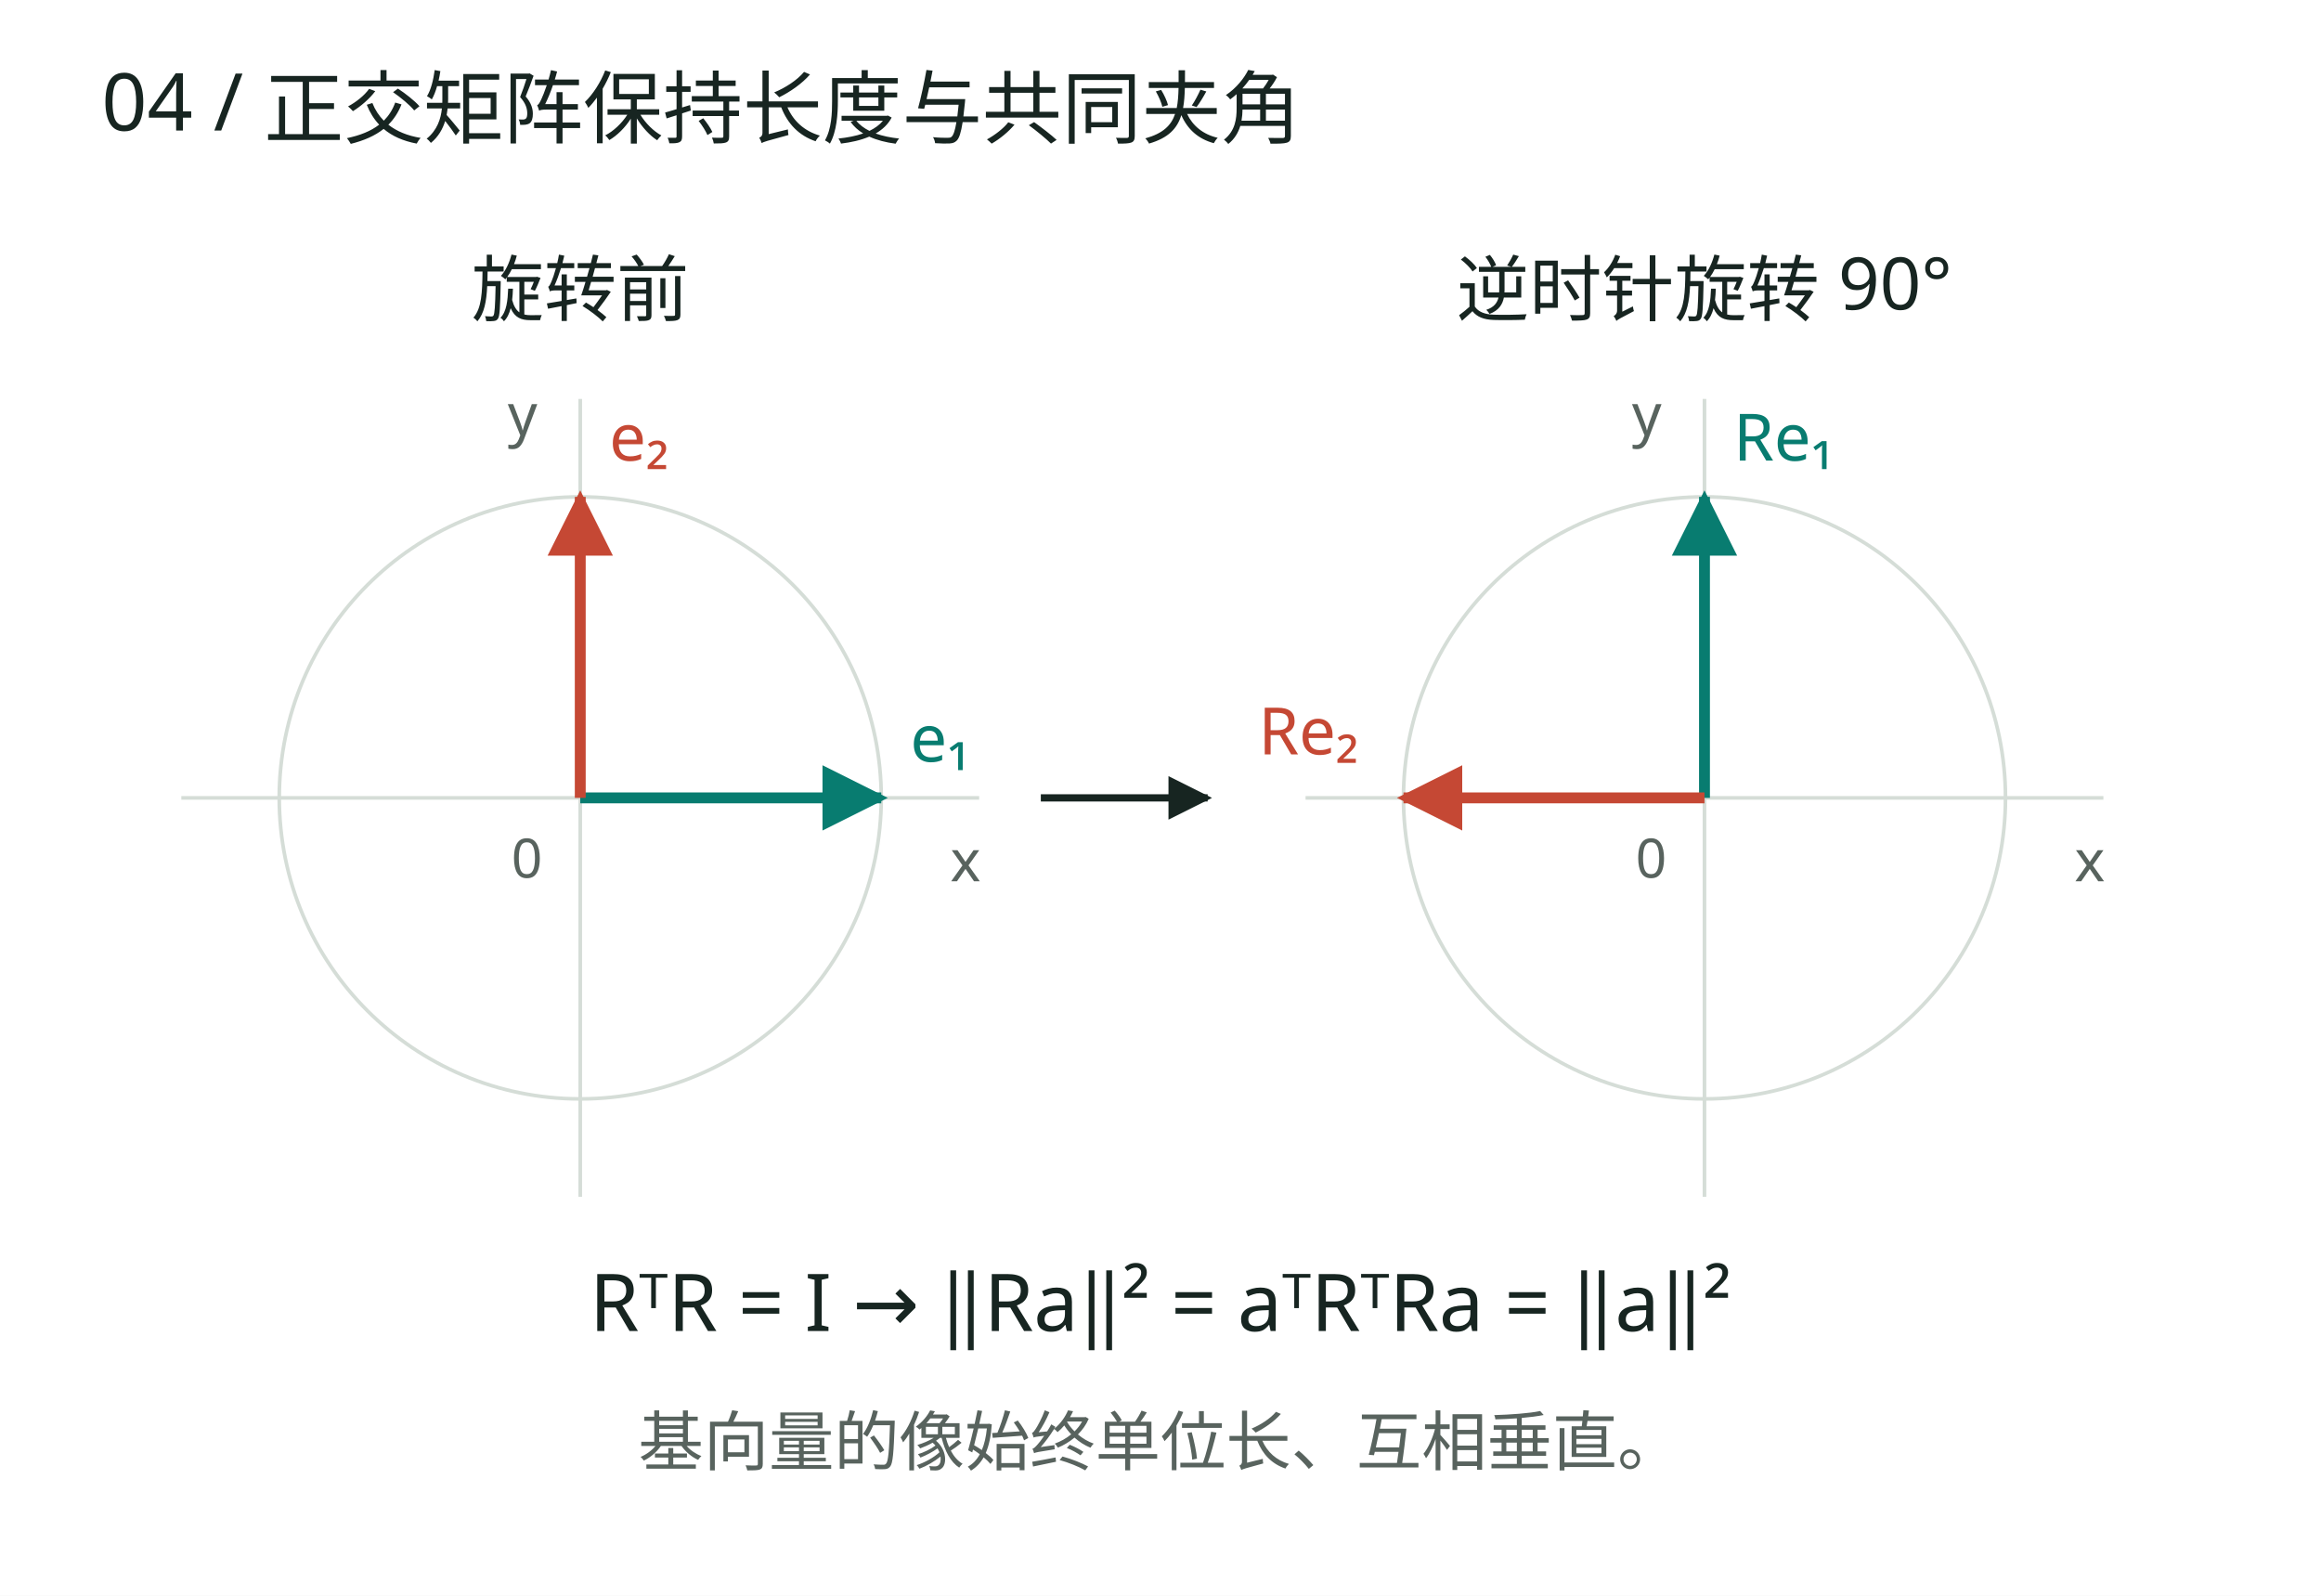
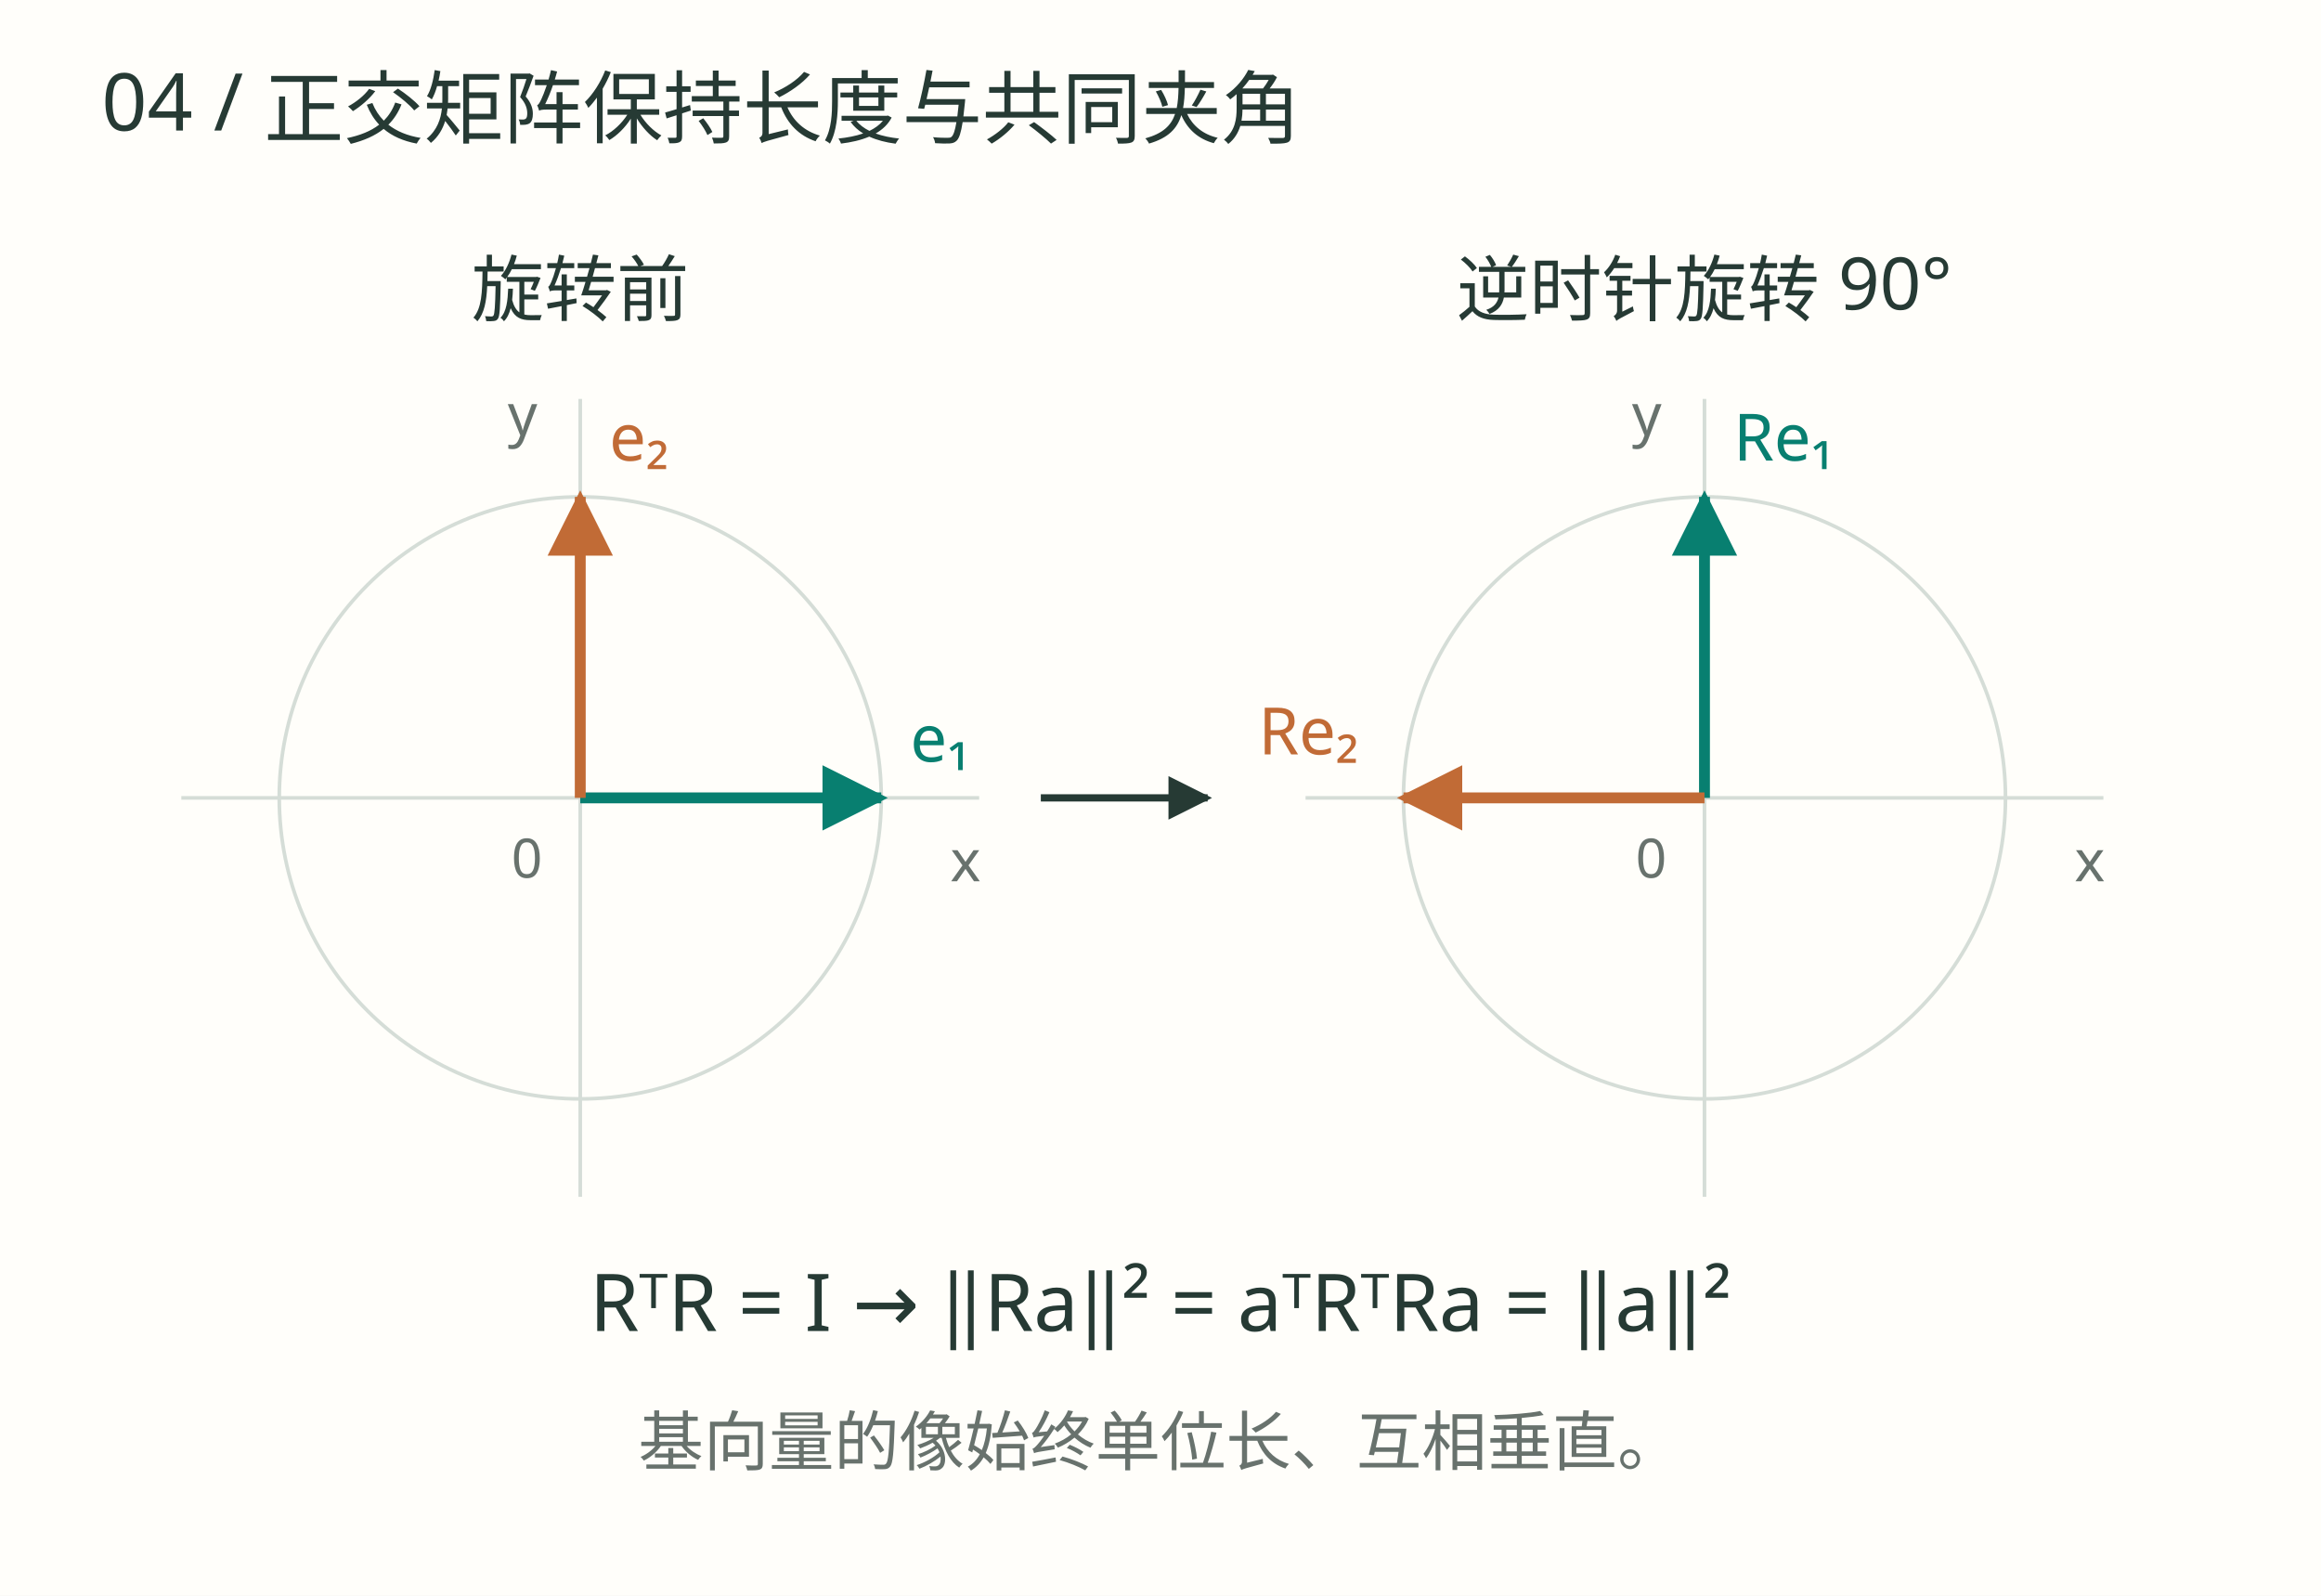
<svg xmlns="http://www.w3.org/2000/svg" viewBox="0 0 640 440" role="img" aria-labelledby="title desc">
  <defs>
    <marker id="green" viewBox="0 0 10 10" refX="9" refY="5" markerWidth="6" markerHeight="6" orient="auto">
-       <path d="M0 0L10 5L0 10Z" fill="#087c70" />
+       <path d="M0 0L10 5L0 10Z" fill="#087f70" />
    </marker>
    <marker id="red" viewBox="0 0 10 10" refX="9" refY="5" markerWidth="6" markerHeight="6" orient="auto">
-       <path d="M0 0L10 5L0 10Z" fill="#c54834" />
+       <path d="M0 0L10 5L0 10Z" fill="#c16b36" />
    </marker>
    <marker id="blue" viewBox="0 0 10 10" refX="9" refY="5" markerWidth="6" markerHeight="6" orient="auto">
-       <path d="M0 0L10 5L0 10Z" fill="#245fb0" />
+       <path d="M0 0L10 5L0 10Z" fill="#3176b5" />
    </marker>
    <marker id="ink" viewBox="0 0 10 10" refX="9" refY="5" markerWidth="6" markerHeight="6" orient="auto">
-       <path d="M0 0L10 5L0 10Z" fill="#172521" />
+       <path d="M0 0L10 5L0 10Z" fill="#263a34" />
    </marker>
  </defs>
-   <rect width="640" height="440" fill="#ffffff" />
+   <rect width="640" height="440" fill="#fffefa" />
  <g font-family="PingFang SC, Microsoft YaHei, sans-serif">
-     <text x="28" y="36" font-size="22" fill="#172521" text-anchor="start">04 / 正交矩阵保持长度与共同夹角</text>
-     <text x="160" y="87" font-size="20" fill="#172521" text-anchor="middle">旋转前</text>
-     <text x="470" y="87" font-size="20" fill="#172521" text-anchor="middle">逆时针旋转 90°</text>
+     <text x="28" y="36" font-size="22" fill="#263a34" text-anchor="start">04 / 正交矩阵保持长度与共同夹角</text>
+     <text x="160" y="87" font-size="20" fill="#263a34" text-anchor="middle">旋转前</text>
+     <text x="470" y="87" font-size="20" fill="#263a34" text-anchor="middle">逆时针旋转 90°</text>
    <circle cx="160" cy="220" r="83" fill="none" stroke="#d5ddd7" />
    <line x1="50" y1="220" x2="270" y2="220" stroke="#d5ddd7" stroke-width="1" />
    <line x1="160" y1="110" x2="160" y2="330" stroke="#d5ddd7" stroke-width="1" />
-     <text x="262" y="243" font-size="16" fill="#58635e" text-anchor="start">x</text>
-     <text x="140" y="120" font-size="16" fill="#58635e" text-anchor="start">y</text>
-     <text x="141" y="242" font-size="15" fill="#58635e" text-anchor="start">0</text>
+     <text x="262" y="243" font-size="16" fill="#68726d" text-anchor="start">x</text>
+     <text x="140" y="120" font-size="16" fill="#68726d" text-anchor="start">y</text>
+     <text x="141" y="242" font-size="15" fill="#68726d" text-anchor="start">0</text>
    <circle cx="470" cy="220" r="83" fill="none" stroke="#d5ddd7" />
    <line x1="360" y1="220" x2="580" y2="220" stroke="#d5ddd7" stroke-width="1" />
    <line x1="470" y1="110" x2="470" y2="330" stroke="#d5ddd7" stroke-width="1" />
-     <text x="572" y="243" font-size="16" fill="#58635e" text-anchor="start">x</text>
-     <text x="450" y="120" font-size="16" fill="#58635e" text-anchor="start">y</text>
-     <text x="451" y="242" font-size="15" fill="#58635e" text-anchor="start">0</text>
-     <line x1="160" y1="220" x2="243.0" y2="220.0" stroke="#087c70" stroke-width="3" marker-end="url(#green)" />
-     <text x="251.0" y="210.0" font-size="18" fill="#087c70" text-anchor="start">e₁</text>
-     <line x1="160" y1="220" x2="160.0" y2="137.0" stroke="#c54834" stroke-width="3" marker-end="url(#red)" />
-     <text x="168.0" y="127.0" font-size="18" fill="#c54834" text-anchor="start">e₂</text>
-     <line x1="470" y1="220" x2="470.0" y2="137.0" stroke="#087c70" stroke-width="3" marker-end="url(#green)" />
-     <text x="478.0" y="127.0" font-size="18" fill="#087c70" text-anchor="start">Re₁</text>
-     <line x1="470" y1="220" x2="387.0" y2="220.0" stroke="#c54834" stroke-width="3" marker-end="url(#red)" />
-     <text x="347.0" y="208.0" font-size="18" fill="#c54834" text-anchor="start">Re₂</text>
-     <line x1="287" y1="220" x2="333" y2="220" stroke="#172521" stroke-width="2" marker-end="url(#ink)" />
-     <text x="320" y="367" font-size="22" fill="#172521" text-anchor="middle">RᵀR = I   →   ‖Ra‖² = aᵀRᵀRa = ‖a‖²</text>
-     <text x="320" y="404" font-size="18" fill="#58635e" text-anchor="middle">基向量的像始终单位长、互相垂直。</text>
+     <text x="572" y="243" font-size="16" fill="#68726d" text-anchor="start">x</text>
+     <text x="450" y="120" font-size="16" fill="#68726d" text-anchor="start">y</text>
+     <text x="451" y="242" font-size="15" fill="#68726d" text-anchor="start">0</text>
+     <line x1="160" y1="220" x2="243.0" y2="220.0" stroke="#087f70" stroke-width="3" marker-end="url(#green)" />
+     <text x="251.0" y="210.0" font-size="18" fill="#087f70" text-anchor="start">e₁</text>
+     <line x1="160" y1="220" x2="160.0" y2="137.0" stroke="#c16b36" stroke-width="3" marker-end="url(#red)" />
+     <text x="168.0" y="127.0" font-size="18" fill="#c16b36" text-anchor="start">e₂</text>
+     <line x1="470" y1="220" x2="470.0" y2="137.0" stroke="#087f70" stroke-width="3" marker-end="url(#green)" />
+     <text x="478.0" y="127.0" font-size="18" fill="#087f70" text-anchor="start">Re₁</text>
+     <line x1="470" y1="220" x2="387.0" y2="220.0" stroke="#c16b36" stroke-width="3" marker-end="url(#red)" />
+     <text x="347.0" y="208.0" font-size="18" fill="#c16b36" text-anchor="start">Re₂</text>
+     <line x1="287" y1="220" x2="333" y2="220" stroke="#263a34" stroke-width="2" marker-end="url(#ink)" />
+     <text x="320" y="367" font-size="22" fill="#263a34" text-anchor="middle">RᵀR = I   →   ‖Ra‖² = aᵀRᵀRa = ‖a‖²</text>
+     <text x="320" y="404" font-size="18" fill="#68726d" text-anchor="middle">基向量的像始终单位长、互相垂直。</text>
  </g>
</svg>
